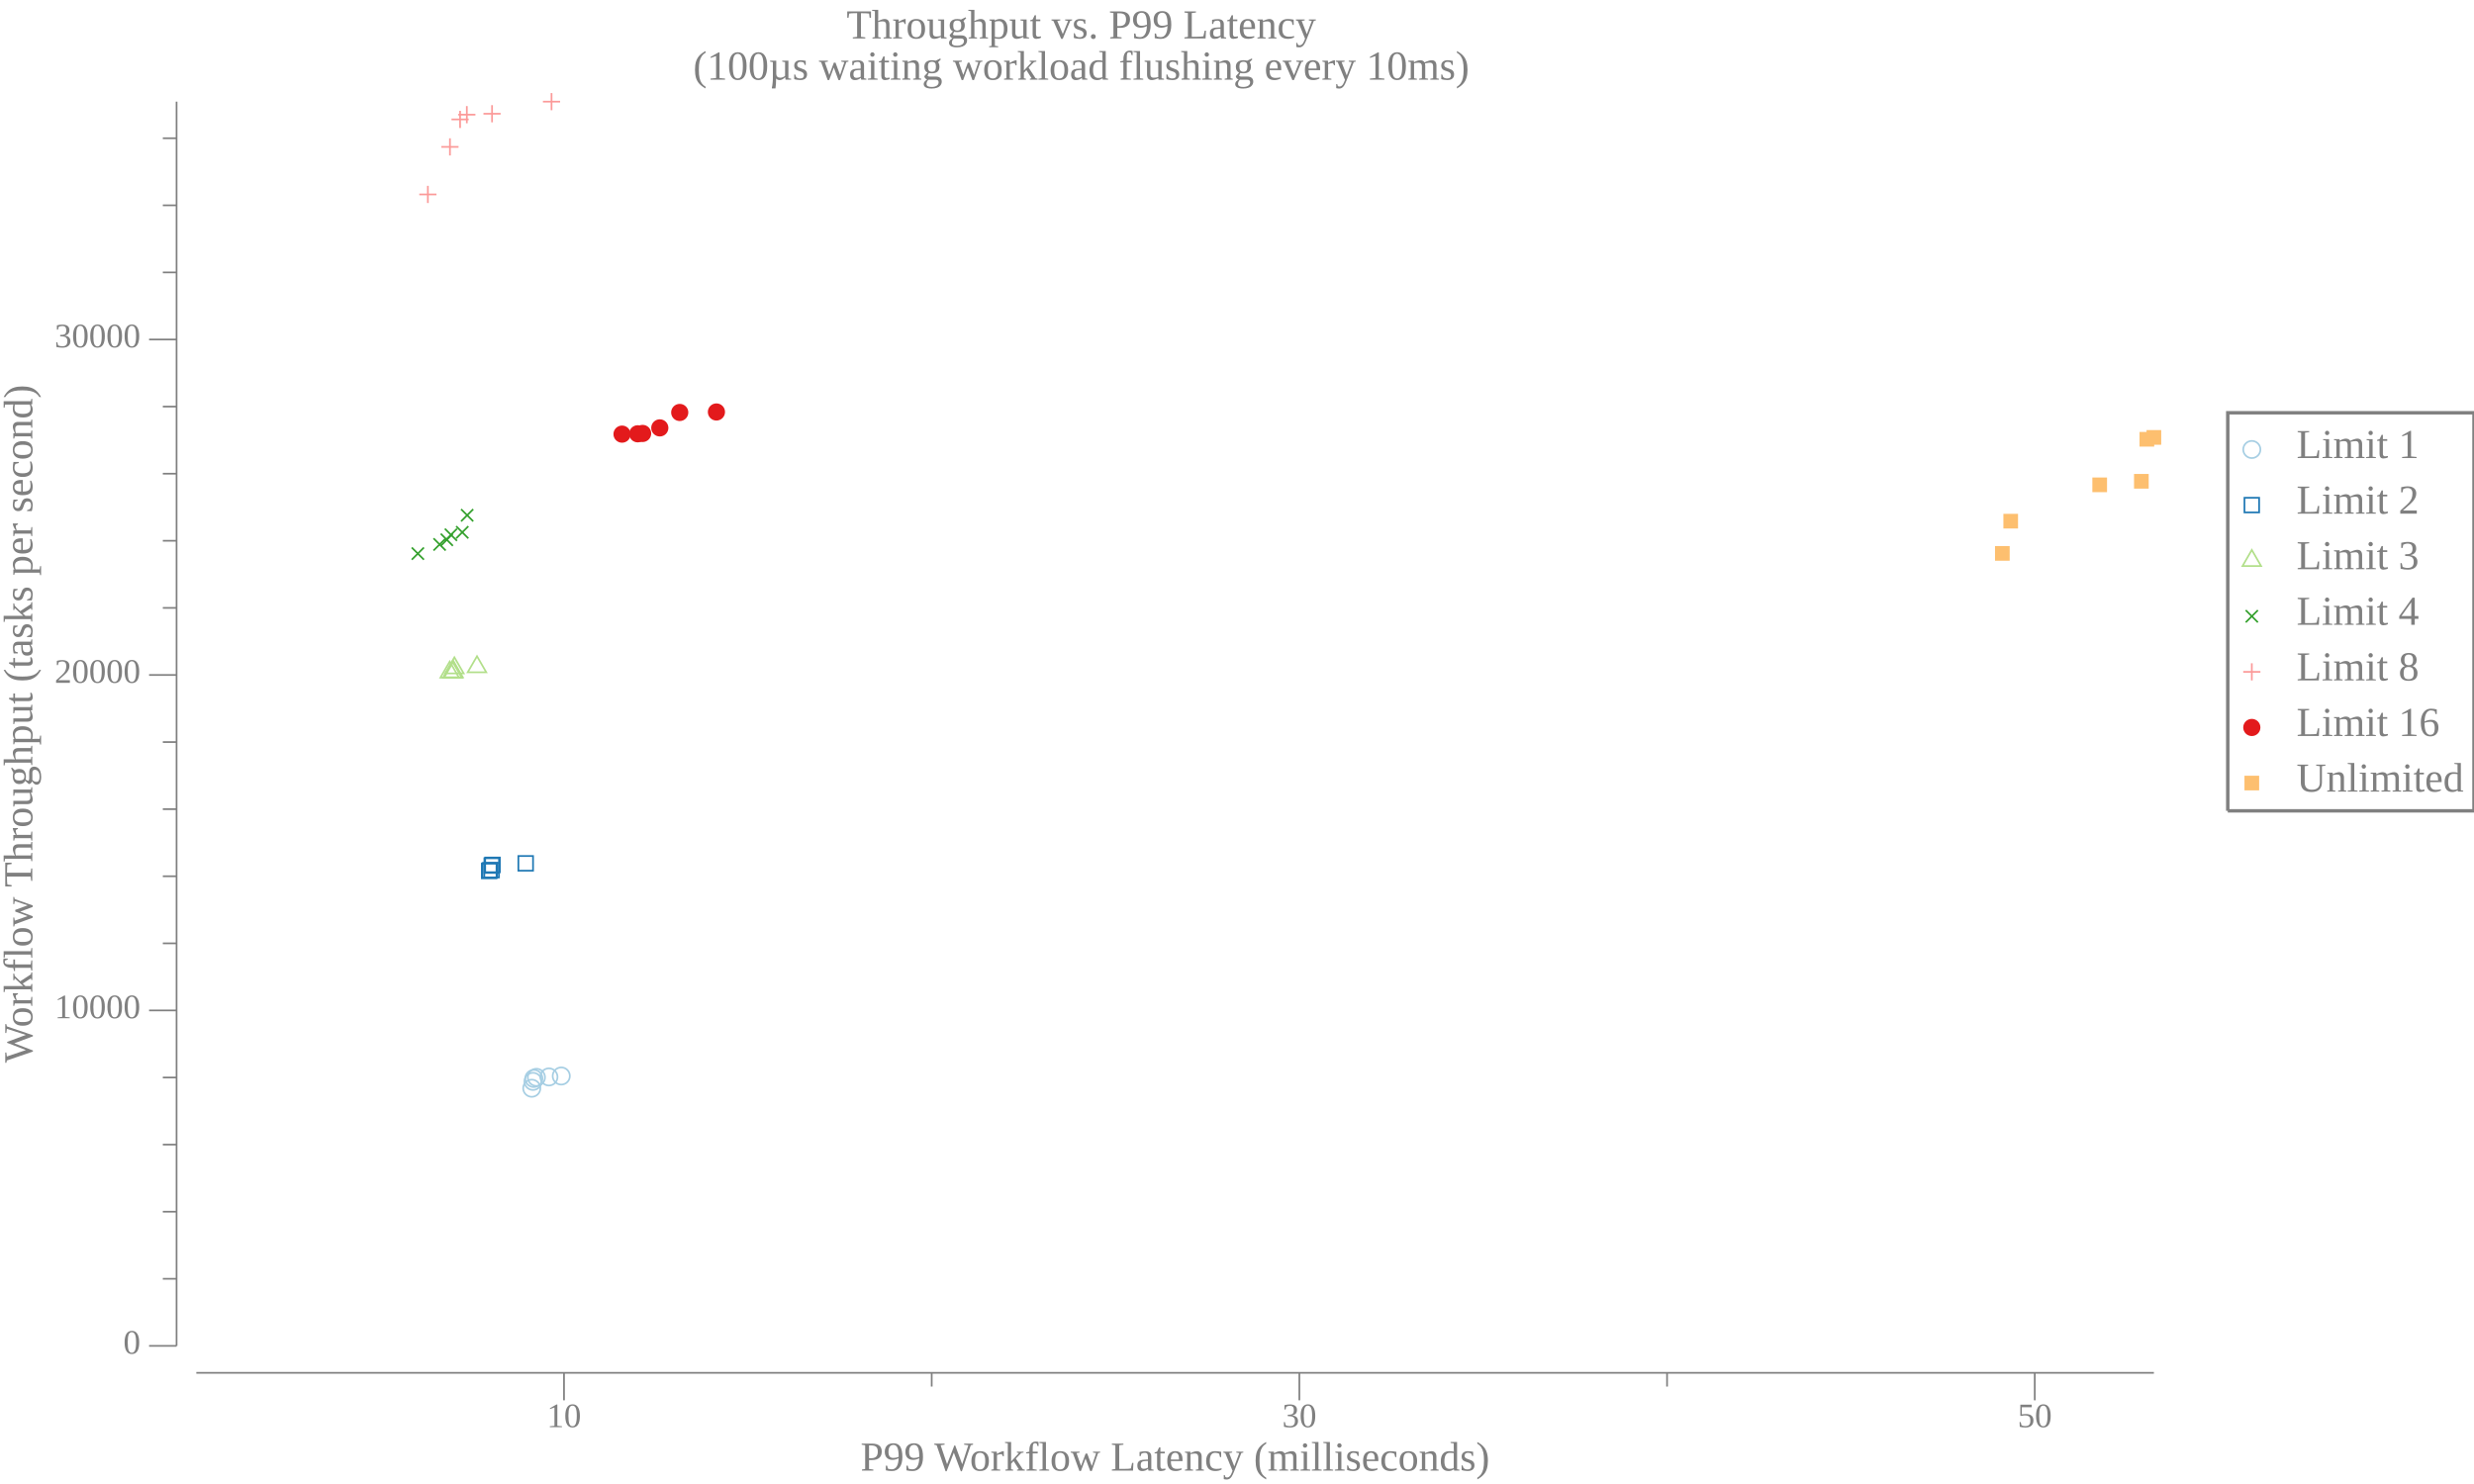
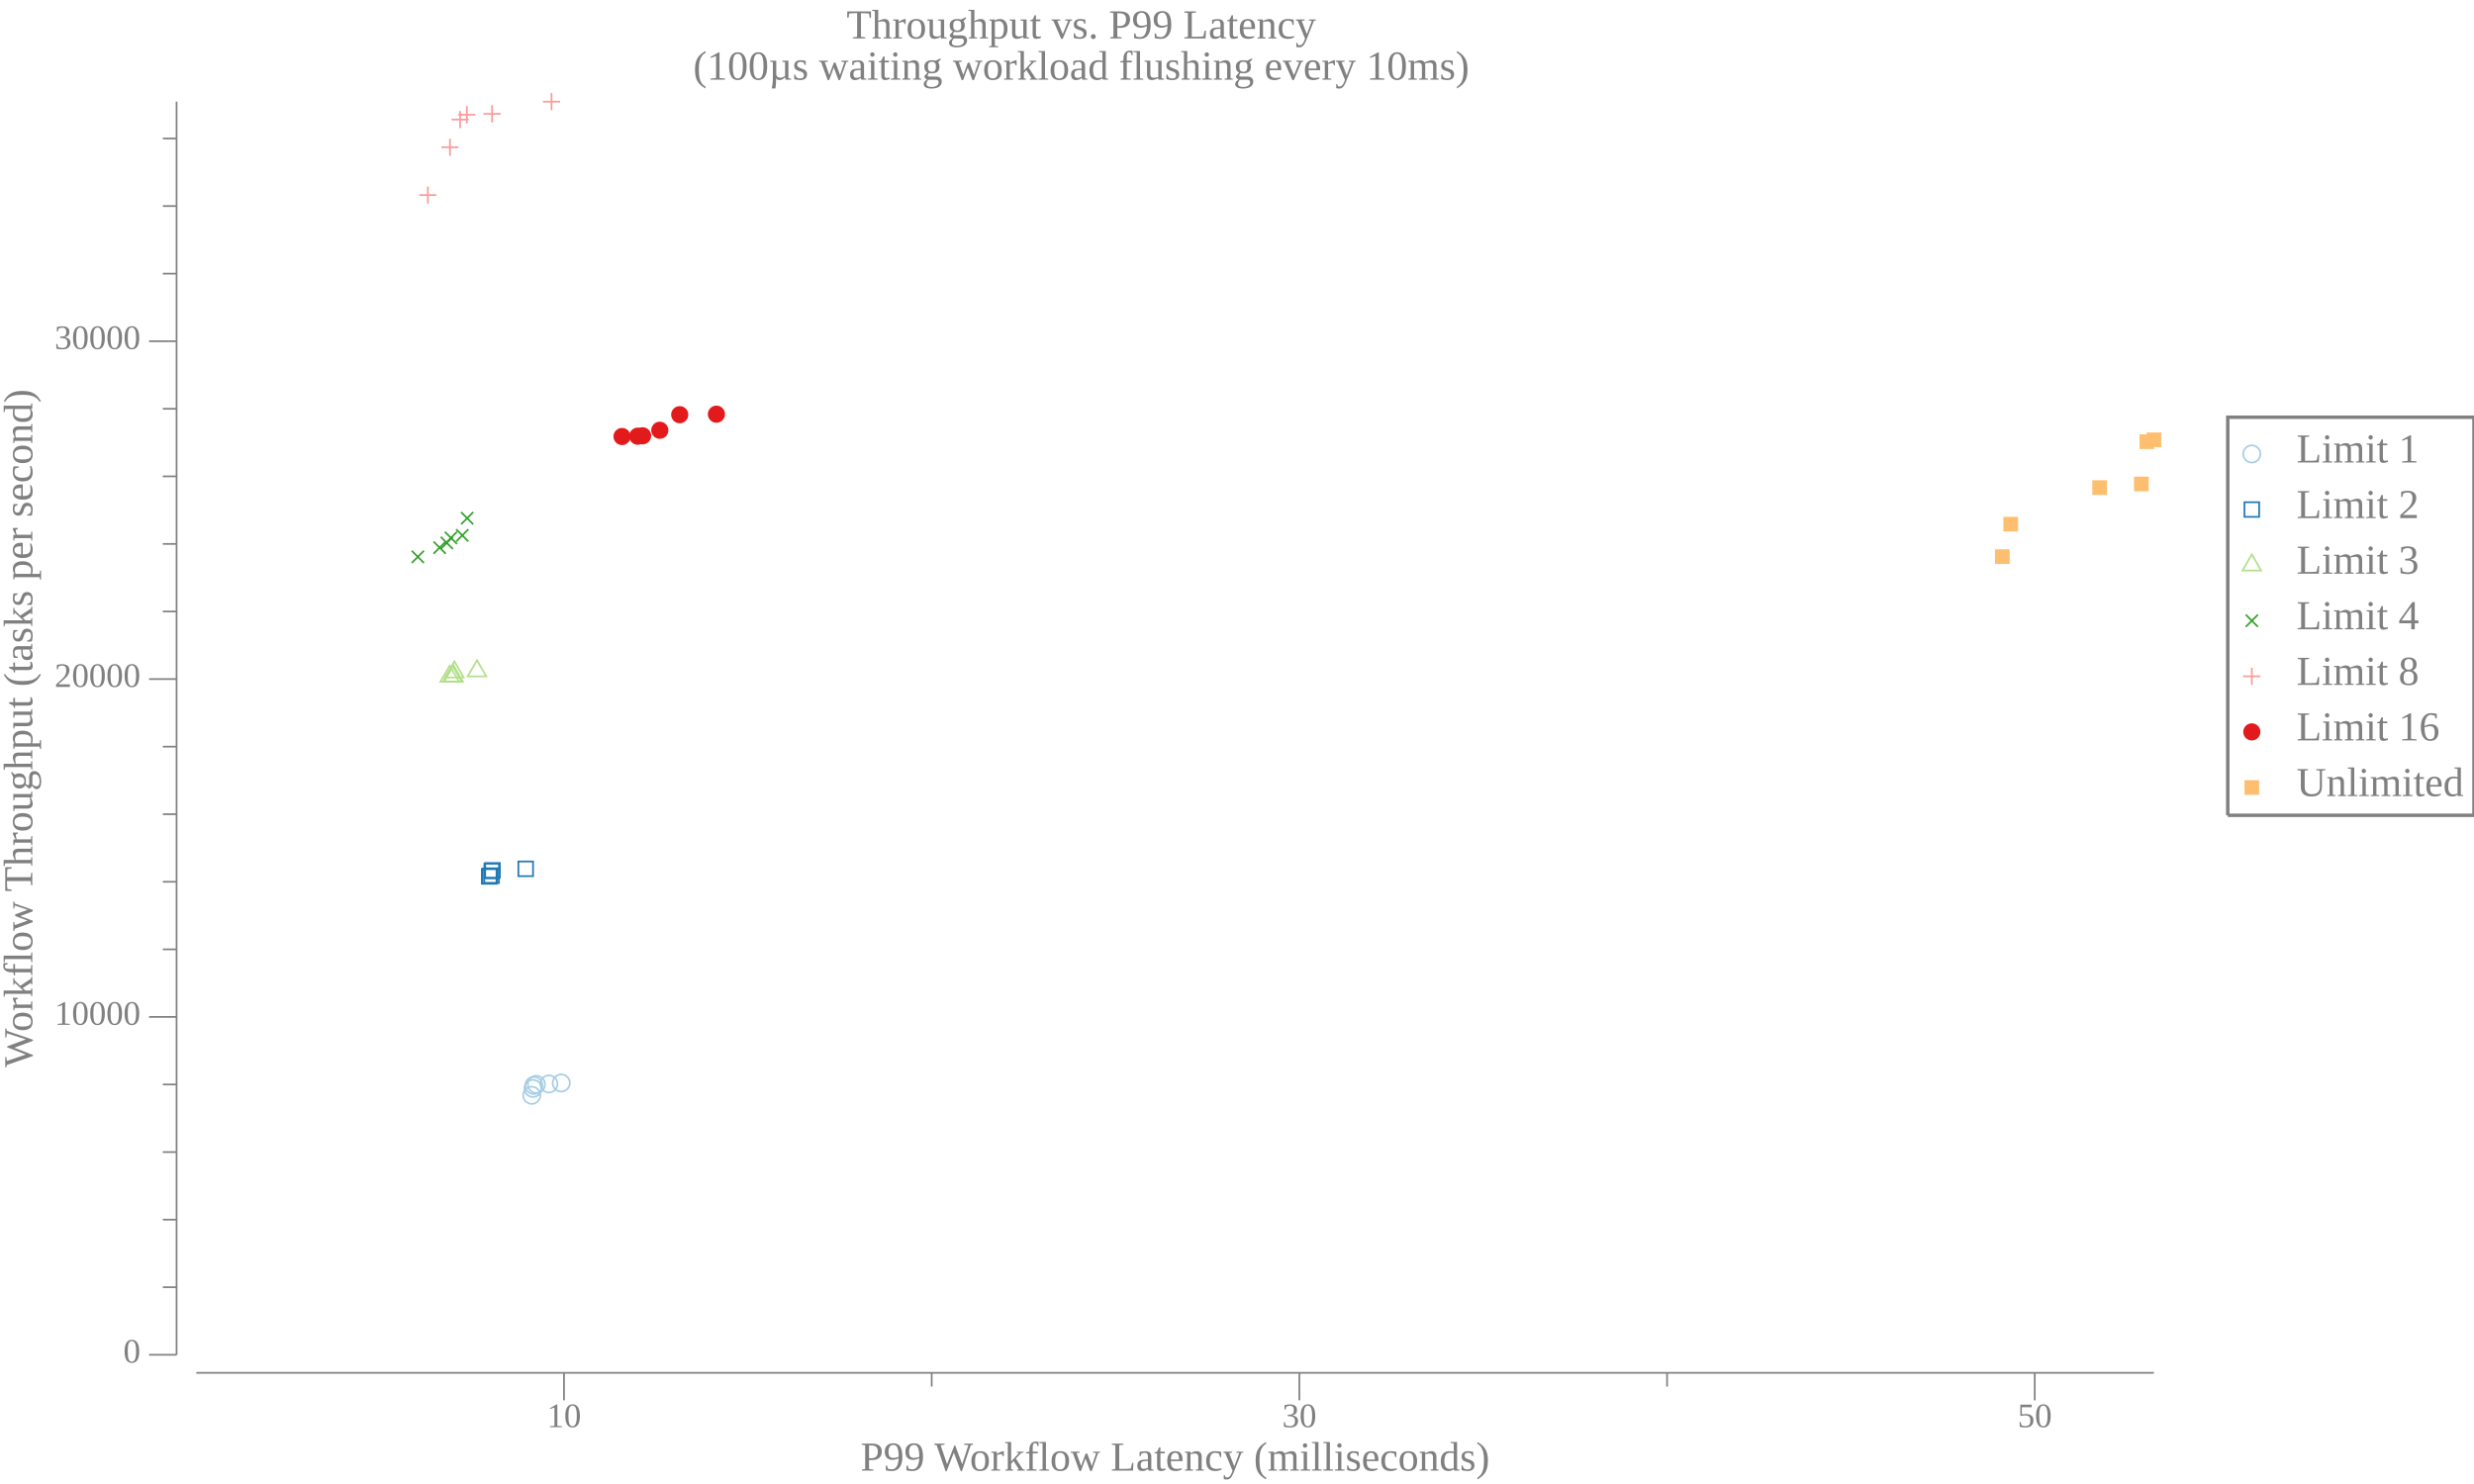
<svg xmlns="http://www.w3.org/2000/svg" width="720pt" height="432pt" viewBox="0 0 720 432">
  <g transform="scale(1, -1) translate(0, -432)">
-     <path d="M657.84,301.15A2.5,2.5 0 1 1 652.84,301.15A2.5,2.5 0 1 1 657.84,301.15Z" style="fill:none;stroke:#A6CEE3;stroke-width:0.5" />
-     <text x="668.34" y="-298.66" transform="scale(1, -1)" style="font-family:Liberation Serif;font-variant:normal;font-weight:normal;font-style:normal;font-size:12px;fill:#808080">Limit 1</text>
-     <path d="M653.2,282.83L657.47,282.83L657.47,287.1L653.2,287.1Z" style="fill:none;stroke:#1F78B4;stroke-width:0.5" />
-     <text x="668.34" y="-282.48" transform="scale(1, -1)" style="font-family:Liberation Serif;font-variant:normal;font-weight:normal;font-style:normal;font-size:12px;fill:#808080">Limit 2</text>
-     <path d="M655.34,271.91L652.63,267.22L658.04,267.22Z" style="fill:none;stroke:#B2DF8A;stroke-width:0.5" />
-     <text x="668.34" y="-266.3" transform="scale(1, -1)" style="font-family:Liberation Serif;font-variant:normal;font-weight:normal;font-style:normal;font-size:12px;fill:#808080">Limit 3</text>
-     <path d="M653.57,250.83L657.11,254.37" style="fill:none;stroke:#33A02C;stroke-width:0.5" />
-     <path d="M653.57,254.37L657.11,250.83" style="fill:none;stroke:#33A02C;stroke-width:0.5" />
-     <text x="668.34" y="-250.11" transform="scale(1, -1)" style="font-family:Liberation Serif;font-variant:normal;font-weight:normal;font-style:normal;font-size:12px;fill:#808080">Limit 4</text>
-     <path d="M655.34,238.92L655.34,233.92" style="fill:none;stroke:#FB9A99;stroke-width:0.5" />
-     <path d="M652.84,236.42L657.84,236.42" style="fill:none;stroke:#FB9A99;stroke-width:0.5" />
-     <text x="668.34" y="-233.93" transform="scale(1, -1)" style="font-family:Liberation Serif;font-variant:normal;font-weight:normal;font-style:normal;font-size:12px;fill:#808080">Limit 8</text>
-     <path d="M657.84,220.23A2.5,2.5 0 1 1 652.84,220.23A2.5,2.5 0 1 1 657.84,220.23Z" style="fill:#E31A1C" />
-     <text x="668.34" y="-217.75" transform="scale(1, -1)" style="font-family:Liberation Serif;font-variant:normal;font-weight:normal;font-style:normal;font-size:12px;fill:#808080">Limit 16</text>
-     <path d="M653.2,201.92L657.47,201.92L657.47,206.18L653.2,206.18Z" style="fill:#FDBF6F" />
-     <text x="668.34" y="-201.56" transform="scale(1, -1)" style="font-family:Liberation Serif;font-variant:normal;font-weight:normal;font-style:normal;font-size:12px;fill:#808080">Unlimited</text>
-     <path d="M648.34,195.96L648.34,311.84L720,311.84L720,195.96L648.34,195.96" style="fill:none;stroke:#808080" />
+     <path d="M657.84,299.85A2.5,2.5 0 1 1 652.84,299.85A2.5,2.5 0 1 1 657.84,299.85Z" style="fill:none;stroke:#A6CEE3;stroke-width:0.5" />
+     <text x="668.34" y="-297.37" transform="scale(1, -1)" style="font-family:Liberation Serif;font-variant:normal;font-weight:normal;font-style:normal;font-size:12px;fill:#808080">Limit 1</text>
+     <path d="M653.2,281.54L657.47,281.54L657.47,285.8L653.2,285.8Z" style="fill:none;stroke:#1F78B4;stroke-width:0.5" />
+     <text x="668.34" y="-281.18" transform="scale(1, -1)" style="font-family:Liberation Serif;font-variant:normal;font-weight:normal;font-style:normal;font-size:12px;fill:#808080">Limit 2</text>
+     <path d="M655.34,270.61L652.63,265.92L658.04,265.92Z" style="fill:none;stroke:#B2DF8A;stroke-width:0.5" />
+     <text x="668.34" y="-265" transform="scale(1, -1)" style="font-family:Liberation Serif;font-variant:normal;font-weight:normal;font-style:normal;font-size:12px;fill:#808080">Limit 3</text>
+     <path d="M653.57,249.53L657.11,253.07" style="fill:none;stroke:#33A02C;stroke-width:0.5" />
+     <path d="M653.57,253.07L657.11,249.53" style="fill:none;stroke:#33A02C;stroke-width:0.5" />
+     <text x="668.34" y="-248.82" transform="scale(1, -1)" style="font-family:Liberation Serif;font-variant:normal;font-weight:normal;font-style:normal;font-size:12px;fill:#808080">Limit 4</text>
+     <path d="M655.34,237.62L655.34,232.62" style="fill:none;stroke:#FB9A99;stroke-width:0.5" />
+     <path d="M652.84,235.12L657.84,235.12" style="fill:none;stroke:#FB9A99;stroke-width:0.5" />
+     <text x="668.34" y="-232.63" transform="scale(1, -1)" style="font-family:Liberation Serif;font-variant:normal;font-weight:normal;font-style:normal;font-size:12px;fill:#808080">Limit 8</text>
+     <path d="M657.84,218.94A2.5,2.5 0 1 1 652.84,218.94A2.5,2.5 0 1 1 657.84,218.94Z" style="fill:#E31A1C" />
+     <text x="668.34" y="-216.45" transform="scale(1, -1)" style="font-family:Liberation Serif;font-variant:normal;font-weight:normal;font-style:normal;font-size:12px;fill:#808080">Limit 16</text>
+     <path d="M653.2,200.62L657.47,200.62L657.47,204.89L653.2,204.89Z" style="fill:#FDBF6F" />
+     <text x="668.34" y="-200.26" transform="scale(1, -1)" style="font-family:Liberation Serif;font-variant:normal;font-weight:normal;font-style:normal;font-size:12px;fill:#808080">Unlimited</text>
+     <path d="M648.34,194.66L648.34,310.54L720,310.54L720,194.66L648.34,194.66" style="fill:none;stroke:#808080" />
    <path d="M0,0L629.34,0L629.34,432L0,432Z" style="fill:#-8000000000000000-8000000000000000-8000000000000000;fill-opacity:0" />
    <text x="246.35" y="-420.81" transform="scale(1, -1)" style="font-family:Liberation Serif;font-variant:normal;font-weight:normal;font-style:normal;font-size:12px;fill:#808080">Throughput vs. P99 Latency</text>
    <text x="201.73" y="-408.81" transform="scale(1, -1)" style="font-family:Liberation Serif;font-variant:normal;font-weight:normal;font-style:normal;font-size:12px;fill:#808080">(100µs waiting workload flushing every 10ms)</text>
    <text x="250.43" y="-3.902" transform="scale(1, -1)" style="font-family:Liberation Serif;font-variant:normal;font-weight:normal;font-style:normal;font-size:12px;fill:#808080">P99 Workflow Latency (milliseconds)</text>
    <text x="159.14" y="-16.541" transform="scale(1, -1)" style="font-family:Liberation Serif;font-variant:normal;font-weight:normal;font-style:normal;font-size:10px;fill:#808080">10</text>
    <text x="373.15" y="-16.541" transform="scale(1, -1)" style="font-family:Liberation Serif;font-variant:normal;font-weight:normal;font-style:normal;font-size:10px;fill:#808080">30</text>
    <text x="587.17" y="-16.541" transform="scale(1, -1)" style="font-family:Liberation Serif;font-variant:normal;font-weight:normal;font-style:normal;font-size:10px;fill:#808080">50</text>
    <path d="M164.14,24.363L164.14,32.363" style="fill:none;stroke:#808080;stroke-width:0.5" />
    <path d="M378.15,24.363L378.15,32.363" style="fill:none;stroke:#808080;stroke-width:0.5" />
    <path d="M592.17,24.363L592.17,32.363" style="fill:none;stroke:#808080;stroke-width:0.5" />
    <path d="M271.15,28.363L271.15,32.363" style="fill:none;stroke:#808080;stroke-width:0.5" />
    <path d="M485.16,28.363L485.16,32.363" style="fill:none;stroke:#808080;stroke-width:0.5" />
    <path d="M57.135,32.363L626.84,32.363" style="fill:none;stroke:#808080;stroke-width:0.5" />
    <g transform="rotate(90)">
-       <text x="122.59" y="9.387" transform="scale(1, -1)" style="font-family:Liberation Serif;font-variant:normal;font-weight:normal;font-style:normal;font-size:12px;fill:#808080">Workflow Throughput (tasks per second)</text>
+       <text x="121.29" y="9.387" transform="scale(1, -1)" style="font-family:Liberation Serif;font-variant:normal;font-weight:normal;font-style:normal;font-size:12px;fill:#808080">Workflow Throughput (tasks per second)</text>
    </g>
-     <text x="35.885" y="-37.924" transform="scale(1, -1)" style="font-family:Liberation Serif;font-variant:normal;font-weight:normal;font-style:normal;font-size:10px;fill:#808080">0</text>
-     <text x="15.885" y="-135.58" transform="scale(1, -1)" style="font-family:Liberation Serif;font-variant:normal;font-weight:normal;font-style:normal;font-size:10px;fill:#808080">10000</text>
-     <text x="15.885" y="-233.23" transform="scale(1, -1)" style="font-family:Liberation Serif;font-variant:normal;font-weight:normal;font-style:normal;font-size:10px;fill:#808080">20000</text>
-     <text x="15.885" y="-330.88" transform="scale(1, -1)" style="font-family:Liberation Serif;font-variant:normal;font-weight:normal;font-style:normal;font-size:10px;fill:#808080">30000</text>
-     <path d="M43.385,40.209L51.385,40.209" style="fill:none;stroke:#808080;stroke-width:0.5" />
-     <path d="M43.385,137.86L51.385,137.86" style="fill:none;stroke:#808080;stroke-width:0.5" />
-     <path d="M43.385,235.51L51.385,235.51" style="fill:none;stroke:#808080;stroke-width:0.5" />
-     <path d="M43.385,333.17L51.385,333.17" style="fill:none;stroke:#808080;stroke-width:0.5" />
-     <path d="M47.385,59.739L51.385,59.739" style="fill:none;stroke:#808080;stroke-width:0.5" />
-     <path d="M47.385,79.27L51.385,79.27" style="fill:none;stroke:#808080;stroke-width:0.5" />
-     <path d="M47.385,98.801L51.385,98.801" style="fill:none;stroke:#808080;stroke-width:0.5" />
-     <path d="M47.385,118.33L51.385,118.33" style="fill:none;stroke:#808080;stroke-width:0.5" />
-     <path d="M47.385,157.39L51.385,157.39" style="fill:none;stroke:#808080;stroke-width:0.5" />
-     <path d="M47.385,176.92L51.385,176.92" style="fill:none;stroke:#808080;stroke-width:0.5" />
-     <path d="M47.385,196.45L51.385,196.45" style="fill:none;stroke:#808080;stroke-width:0.5" />
-     <path d="M47.385,215.98L51.385,215.98" style="fill:none;stroke:#808080;stroke-width:0.5" />
-     <path d="M47.385,255.04L51.385,255.04" style="fill:none;stroke:#808080;stroke-width:0.5" />
-     <path d="M47.385,274.58L51.385,274.58" style="fill:none;stroke:#808080;stroke-width:0.5" />
-     <path d="M47.385,294.11L51.385,294.11" style="fill:none;stroke:#808080;stroke-width:0.5" />
-     <path d="M47.385,313.64L51.385,313.64" style="fill:none;stroke:#808080;stroke-width:0.5" />
-     <path d="M47.385,352.7L51.385,352.7" style="fill:none;stroke:#808080;stroke-width:0.5" />
-     <path d="M47.385,372.23L51.385,372.23" style="fill:none;stroke:#808080;stroke-width:0.5" />
-     <path d="M47.385,391.76L51.385,391.76" style="fill:none;stroke:#808080;stroke-width:0.5" />
-     <path d="M51.385,40.209L51.385,402.41" style="fill:none;stroke:#808080;stroke-width:0.5" />
-     <path d="M157.26,115.21A2.5,2.5 0 1 1 152.26,115.21A2.5,2.5 0 1 1 157.26,115.21Z" style="fill:none;stroke:#A6CEE3;stroke-width:0.5" />
-     <path d="M157.62,117.2A2.5,2.5 0 1 1 152.62,117.2A2.5,2.5 0 1 1 157.62,117.2Z" style="fill:none;stroke:#A6CEE3;stroke-width:0.5" />
-     <path d="M157.86,118.05A2.5,2.5 0 1 1 152.86,118.05A2.5,2.5 0 1 1 157.86,118.05Z" style="fill:none;stroke:#A6CEE3;stroke-width:0.5" />
-     <path d="M158.61,118.38A2.5,2.5 0 1 1 153.61,118.38A2.5,2.5 0 1 1 158.61,118.38Z" style="fill:none;stroke:#A6CEE3;stroke-width:0.5" />
-     <path d="M162.25,118.5A2.5,2.5 0 1 1 157.25,118.5A2.5,2.5 0 1 1 162.25,118.5Z" style="fill:none;stroke:#A6CEE3;stroke-width:0.5" />
-     <path d="M165.84,118.77A2.5,2.5 0 1 1 160.84,118.77A2.5,2.5 0 1 1 165.84,118.77Z" style="fill:none;stroke:#A6CEE3;stroke-width:0.5" />
-     <path d="M140.23,176.32L144.5,176.32L144.5,180.59L140.23,180.59Z" style="fill:none;stroke:#1F78B4;stroke-width:0.5" />
-     <path d="M140.43,176.53L144.7,176.53L144.7,180.79L140.43,180.79Z" style="fill:none;stroke:#1F78B4;stroke-width:0.5" />
-     <path d="M140.95,176.57L145.22,176.57L145.22,180.83L140.95,180.83Z" style="fill:none;stroke:#1F78B4;stroke-width:0.5" />
-     <path d="M140.97,177.89L145.23,177.89L145.23,182.16L140.97,182.16Z" style="fill:none;stroke:#1F78B4;stroke-width:0.5" />
-     <path d="M141.2,178.1L145.47,178.1L145.47,182.37L141.2,182.37Z" style="fill:none;stroke:#1F78B4;stroke-width:0.5" />
-     <path d="M150.86,178.54L155.13,178.54L155.13,182.81L150.86,182.81Z" style="fill:none;stroke:#1F78B4;stroke-width:0.5" />
-     <path d="M130.88,239.42L128.17,234.73L133.58,234.73Z" style="fill:none;stroke:#B2DF8A;stroke-width:0.5" />
-     <path d="M131.71,239.43L129,234.74L134.41,234.74Z" style="fill:none;stroke:#B2DF8A;stroke-width:0.5" />
-     <path d="M131.74,239.49L129.03,234.8L134.45,234.8Z" style="fill:none;stroke:#B2DF8A;stroke-width:0.5" />
-     <path d="M132,239.51L129.29,234.82L134.71,234.82Z" style="fill:none;stroke:#B2DF8A;stroke-width:0.5" />
-     <path d="M132.24,240.65L129.53,235.96L134.95,235.96Z" style="fill:none;stroke:#B2DF8A;stroke-width:0.5" />
-     <path d="M138.82,240.97L136.11,236.29L141.52,236.29Z" style="fill:none;stroke:#B2DF8A;stroke-width:0.5" />
-     <path d="M119.83,269.08L123.37,272.61" style="fill:none;stroke:#33A02C;stroke-width:0.5" />
-     <path d="M119.83,272.61L123.37,269.08" style="fill:none;stroke:#33A02C;stroke-width:0.5" />
-     <path d="M126.17,271.74L129.71,275.28" style="fill:none;stroke:#33A02C;stroke-width:0.5" />
-     <path d="M126.17,275.28L129.71,271.74" style="fill:none;stroke:#33A02C;stroke-width:0.5" />
-     <path d="M128.27,273.1L131.8,276.64" style="fill:none;stroke:#33A02C;stroke-width:0.5" />
-     <path d="M128.27,276.64L131.8,273.1" style="fill:none;stroke:#33A02C;stroke-width:0.5" />
-     <path d="M129.46,274.56L133,278.09" style="fill:none;stroke:#33A02C;stroke-width:0.5" />
-     <path d="M129.46,278.09L133,274.56" style="fill:none;stroke:#33A02C;stroke-width:0.5" />
-     <path d="M132.76,275.28L136.3,278.81" style="fill:none;stroke:#33A02C;stroke-width:0.5" />
-     <path d="M132.76,278.81L136.3,275.28" style="fill:none;stroke:#33A02C;stroke-width:0.5" />
-     <path d="M134.19,280.24L137.72,283.77" style="fill:none;stroke:#33A02C;stroke-width:0.5" />
-     <path d="M134.19,283.77L137.72,280.24" style="fill:none;stroke:#33A02C;stroke-width:0.5" />
-     <path d="M124.52,377.9L124.52,372.9" style="fill:none;stroke:#FB9A99;stroke-width:0.5" />
-     <path d="M122.02,375.4L127.02,375.4" style="fill:none;stroke:#FB9A99;stroke-width:0.5" />
-     <path d="M130.95,391.74L130.95,386.74" style="fill:none;stroke:#FB9A99;stroke-width:0.5" />
-     <path d="M128.45,389.24L133.45,389.24" style="fill:none;stroke:#FB9A99;stroke-width:0.5" />
-     <path d="M133.9,399.74L133.9,394.74" style="fill:none;stroke:#FB9A99;stroke-width:0.5" />
-     <path d="M131.4,397.24L136.4,397.24" style="fill:none;stroke:#FB9A99;stroke-width:0.5" />
-     <path d="M135.86,401.12L135.86,396.12" style="fill:none;stroke:#FB9A99;stroke-width:0.5" />
-     <path d="M133.36,398.62L138.36,398.62" style="fill:none;stroke:#FB9A99;stroke-width:0.5" />
-     <path d="M143.2,401.39L143.2,396.39" style="fill:none;stroke:#FB9A99;stroke-width:0.5" />
-     <path d="M140.7,398.89L145.7,398.89" style="fill:none;stroke:#FB9A99;stroke-width:0.5" />
+     <text x="35.885" y="-35.328" transform="scale(1, -1)" style="font-family:Liberation Serif;font-variant:normal;font-weight:normal;font-style:normal;font-size:10px;fill:#808080">0</text>
+     <text x="15.885" y="-133.68" transform="scale(1, -1)" style="font-family:Liberation Serif;font-variant:normal;font-weight:normal;font-style:normal;font-size:10px;fill:#808080">10000</text>
+     <text x="15.885" y="-232.03" transform="scale(1, -1)" style="font-family:Liberation Serif;font-variant:normal;font-weight:normal;font-style:normal;font-size:10px;fill:#808080">20000</text>
+     <text x="15.885" y="-330.39" transform="scale(1, -1)" style="font-family:Liberation Serif;font-variant:normal;font-weight:normal;font-style:normal;font-size:10px;fill:#808080">30000</text>
+     <path d="M43.385,37.613L51.385,37.613" style="fill:none;stroke:#808080;stroke-width:0.5" />
+     <path d="M43.385,135.97L51.385,135.97" style="fill:none;stroke:#808080;stroke-width:0.5" />
+     <path d="M43.385,234.32L51.385,234.32" style="fill:none;stroke:#808080;stroke-width:0.5" />
+     <path d="M43.385,332.67L51.385,332.67" style="fill:none;stroke:#808080;stroke-width:0.5" />
+     <path d="M47.385,57.284L51.385,57.284" style="fill:none;stroke:#808080;stroke-width:0.5" />
+     <path d="M47.385,76.954L51.385,76.954" style="fill:none;stroke:#808080;stroke-width:0.5" />
+     <path d="M47.385,96.625L51.385,96.625" style="fill:none;stroke:#808080;stroke-width:0.5" />
+     <path d="M47.385,116.3L51.385,116.3" style="fill:none;stroke:#808080;stroke-width:0.5" />
+     <path d="M47.385,155.64L51.385,155.64" style="fill:none;stroke:#808080;stroke-width:0.5" />
+     <path d="M47.385,175.31L51.385,175.31" style="fill:none;stroke:#808080;stroke-width:0.5" />
+     <path d="M47.385,194.98L51.385,194.98" style="fill:none;stroke:#808080;stroke-width:0.5" />
+     <path d="M47.385,214.65L51.385,214.65" style="fill:none;stroke:#808080;stroke-width:0.5" />
+     <path d="M47.385,253.99L51.385,253.99" style="fill:none;stroke:#808080;stroke-width:0.5" />
+     <path d="M47.385,273.66L51.385,273.66" style="fill:none;stroke:#808080;stroke-width:0.5" />
+     <path d="M47.385,293.33L51.385,293.33" style="fill:none;stroke:#808080;stroke-width:0.5" />
+     <path d="M47.385,313L51.385,313" style="fill:none;stroke:#808080;stroke-width:0.5" />
+     <path d="M47.385,352.34L51.385,352.34" style="fill:none;stroke:#808080;stroke-width:0.5" />
+     <path d="M47.385,372.01L51.385,372.01" style="fill:none;stroke:#808080;stroke-width:0.5" />
+     <path d="M47.385,391.68L51.385,391.68" style="fill:none;stroke:#808080;stroke-width:0.5" />
+     <path d="M51.385,37.613L51.385,402.41" style="fill:none;stroke:#808080;stroke-width:0.5" />
+     <path d="M157.26,113.15A2.5,2.5 0 1 1 152.26,113.15A2.5,2.5 0 1 1 157.26,113.15Z" style="fill:none;stroke:#A6CEE3;stroke-width:0.5" />
+     <path d="M157.62,115.15A2.5,2.5 0 1 1 152.62,115.15A2.5,2.5 0 1 1 157.62,115.15Z" style="fill:none;stroke:#A6CEE3;stroke-width:0.5" />
+     <path d="M157.86,116.01A2.5,2.5 0 1 1 152.86,116.01A2.5,2.5 0 1 1 157.86,116.01Z" style="fill:none;stroke:#A6CEE3;stroke-width:0.5" />
+     <path d="M158.61,116.34A2.5,2.5 0 1 1 153.61,116.34A2.5,2.5 0 1 1 158.61,116.34Z" style="fill:none;stroke:#A6CEE3;stroke-width:0.5" />
+     <path d="M162.25,116.46A2.5,2.5 0 1 1 157.25,116.46A2.5,2.5 0 1 1 162.25,116.46Z" style="fill:none;stroke:#A6CEE3;stroke-width:0.5" />
+     <path d="M165.84,116.74A2.5,2.5 0 1 1 160.84,116.74A2.5,2.5 0 1 1 165.84,116.74Z" style="fill:none;stroke:#A6CEE3;stroke-width:0.5" />
+     <path d="M140.23,174.72L144.5,174.72L144.5,178.98L140.23,178.98Z" style="fill:none;stroke:#1F78B4;stroke-width:0.5" />
+     <path d="M140.43,174.92L144.7,174.92L144.7,179.19L140.43,179.19Z" style="fill:none;stroke:#1F78B4;stroke-width:0.5" />
+     <path d="M140.95,174.96L145.22,174.96L145.22,179.23L140.95,179.23Z" style="fill:none;stroke:#1F78B4;stroke-width:0.5" />
+     <path d="M140.97,176.3L145.23,176.3L145.23,180.57L140.97,180.57Z" style="fill:none;stroke:#1F78B4;stroke-width:0.5" />
+     <path d="M141.2,176.51L145.47,176.51L145.47,180.77L141.2,180.77Z" style="fill:none;stroke:#1F78B4;stroke-width:0.5" />
+     <path d="M150.86,176.95L155.13,176.95L155.13,181.22L150.86,181.22Z" style="fill:none;stroke:#1F78B4;stroke-width:0.5" />
+     <path d="M130.88,238.23L128.17,233.54L133.58,233.54Z" style="fill:none;stroke:#B2DF8A;stroke-width:0.5" />
+     <path d="M131.71,238.24L129,233.55L134.41,233.55Z" style="fill:none;stroke:#B2DF8A;stroke-width:0.5" />
+     <path d="M131.74,238.3L129.03,233.61L134.45,233.61Z" style="fill:none;stroke:#B2DF8A;stroke-width:0.5" />
+     <path d="M132,238.32L129.29,233.63L134.71,233.63Z" style="fill:none;stroke:#B2DF8A;stroke-width:0.5" />
+     <path d="M132.24,239.47L129.53,234.78L134.95,234.78Z" style="fill:none;stroke:#B2DF8A;stroke-width:0.5" />
+     <path d="M138.82,239.79L136.11,235.11L141.52,235.11Z" style="fill:none;stroke:#B2DF8A;stroke-width:0.5" />
+     <path d="M119.83,268.13L123.37,271.67" style="fill:none;stroke:#33A02C;stroke-width:0.5" />
+     <path d="M119.83,271.67L123.37,268.13" style="fill:none;stroke:#33A02C;stroke-width:0.5" />
+     <path d="M126.17,270.82L129.71,274.35" style="fill:none;stroke:#33A02C;stroke-width:0.5" />
+     <path d="M126.17,274.35L129.71,270.82" style="fill:none;stroke:#33A02C;stroke-width:0.5" />
+     <path d="M128.27,272.19L131.8,275.72" style="fill:none;stroke:#33A02C;stroke-width:0.5" />
+     <path d="M128.27,275.72L131.8,272.19" style="fill:none;stroke:#33A02C;stroke-width:0.5" />
+     <path d="M129.46,273.65L133,277.19" style="fill:none;stroke:#33A02C;stroke-width:0.5" />
+     <path d="M129.46,277.19L133,273.65" style="fill:none;stroke:#33A02C;stroke-width:0.5" />
+     <path d="M132.76,274.38L136.3,277.92" style="fill:none;stroke:#33A02C;stroke-width:0.5" />
+     <path d="M132.76,277.92L136.3,274.38" style="fill:none;stroke:#33A02C;stroke-width:0.5" />
+     <path d="M134.19,279.38L137.72,282.91" style="fill:none;stroke:#33A02C;stroke-width:0.5" />
+     <path d="M134.19,282.91L137.72,279.38" style="fill:none;stroke:#33A02C;stroke-width:0.5" />
+     <path d="M124.52,377.71L124.52,372.71" style="fill:none;stroke:#FB9A99;stroke-width:0.5" />
+     <path d="M122.02,375.21L127.02,375.21" style="fill:none;stroke:#FB9A99;stroke-width:0.5" />
+     <path d="M130.95,391.64L130.95,386.64" style="fill:none;stroke:#FB9A99;stroke-width:0.5" />
+     <path d="M128.45,389.14L133.45,389.14" style="fill:none;stroke:#FB9A99;stroke-width:0.5" />
+     <path d="M133.9,399.7L133.9,394.7" style="fill:none;stroke:#FB9A99;stroke-width:0.5" />
+     <path d="M131.4,397.2L136.4,397.2" style="fill:none;stroke:#FB9A99;stroke-width:0.5" />
+     <path d="M135.86,401.1L135.86,396.1" style="fill:none;stroke:#FB9A99;stroke-width:0.5" />
+     <path d="M133.36,398.6L138.36,398.6" style="fill:none;stroke:#FB9A99;stroke-width:0.5" />
+     <path d="M143.2,401.36L143.2,396.36" style="fill:none;stroke:#FB9A99;stroke-width:0.5" />
+     <path d="M140.7,398.86L145.7,398.86" style="fill:none;stroke:#FB9A99;stroke-width:0.5" />
    <path d="M160.51,404.91L160.51,399.91" style="fill:none;stroke:#FB9A99;stroke-width:0.5" />
    <path d="M158.01,402.41L163.01,402.41" style="fill:none;stroke:#FB9A99;stroke-width:0.5" />
-     <path d="M183.53,305.62A2.5,2.5 0 1 1 178.53,305.62A2.5,2.5 0 1 1 183.53,305.62Z" style="fill:#E31A1C" />
-     <path d="M188.1,305.72A2.5,2.5 0 1 1 183.1,305.72A2.5,2.5 0 1 1 188.1,305.72Z" style="fill:#E31A1C" />
-     <path d="M189.52,305.82A2.5,2.5 0 1 1 184.52,305.82A2.5,2.5 0 1 1 189.52,305.82Z" style="fill:#E31A1C" />
-     <path d="M194.52,307.44A2.5,2.5 0 1 1 189.52,307.44A2.5,2.5 0 1 1 194.52,307.44Z" style="fill:#E31A1C" />
-     <path d="M200.32,311.93A2.5,2.5 0 1 1 195.32,311.93A2.5,2.5 0 1 1 200.32,311.93Z" style="fill:#E31A1C" />
-     <path d="M211,312.07A2.5,2.5 0 1 1 206,312.07A2.5,2.5 0 1 1 211,312.07Z" style="fill:#E31A1C" />
-     <path d="M580.6,268.77L584.87,268.77L584.87,273.04L580.6,273.04Z" style="fill:#FDBF6F" />
-     <path d="M583.04,278.15L587.3,278.15L587.3,282.42L583.04,282.42Z" style="fill:#FDBF6F" />
-     <path d="M608.93,288.73L613.2,288.73L613.2,293L608.93,293Z" style="fill:#FDBF6F" />
-     <path d="M621.06,289.76L625.33,289.76L625.33,294.03L621.06,294.03Z" style="fill:#FDBF6F" />
-     <path d="M622.66,301.99L626.93,301.99L626.93,306.26L622.66,306.26Z" style="fill:#FDBF6F" />
-     <path d="M624.7,302.53L628.97,302.53L628.97,306.8L624.7,306.8Z" style="fill:#FDBF6F" />
+     <path d="M183.53,304.93A2.5,2.5 0 1 1 178.53,304.93A2.5,2.5 0 1 1 183.53,304.93Z" style="fill:#E31A1C" />
+     <path d="M188.1,305.02A2.5,2.5 0 1 1 183.1,305.02A2.5,2.5 0 1 1 188.1,305.02Z" style="fill:#E31A1C" />
+     <path d="M189.52,305.13A2.5,2.5 0 1 1 184.52,305.13A2.5,2.5 0 1 1 189.52,305.13Z" style="fill:#E31A1C" />
+     <path d="M194.52,306.75A2.5,2.5 0 1 1 189.52,306.75A2.5,2.5 0 1 1 194.52,306.75Z" style="fill:#E31A1C" />
+     <path d="M200.32,311.28A2.5,2.5 0 1 1 195.32,311.28A2.5,2.5 0 1 1 200.32,311.28Z" style="fill:#E31A1C" />
+     <path d="M211,311.43A2.5,2.5 0 1 1 206,311.43A2.5,2.5 0 1 1 211,311.43Z" style="fill:#E31A1C" />
+     <path d="M580.6,267.83L584.87,267.83L584.87,272.09L580.6,272.09Z" style="fill:#FDBF6F" />
+     <path d="M583.04,277.28L587.3,277.28L587.3,281.55L583.04,281.55Z" style="fill:#FDBF6F" />
+     <path d="M608.93,287.93L613.2,287.93L613.2,292.2L608.93,292.2Z" style="fill:#FDBF6F" />
+     <path d="M621.06,288.97L625.33,288.97L625.33,293.24L621.06,293.24Z" style="fill:#FDBF6F" />
+     <path d="M622.66,301.29L626.93,301.29L626.93,305.55L622.66,305.55Z" style="fill:#FDBF6F" />
+     <path d="M624.7,301.83L628.97,301.83L628.97,306.1L624.7,306.1Z" style="fill:#FDBF6F" />
  </g>
</svg>
